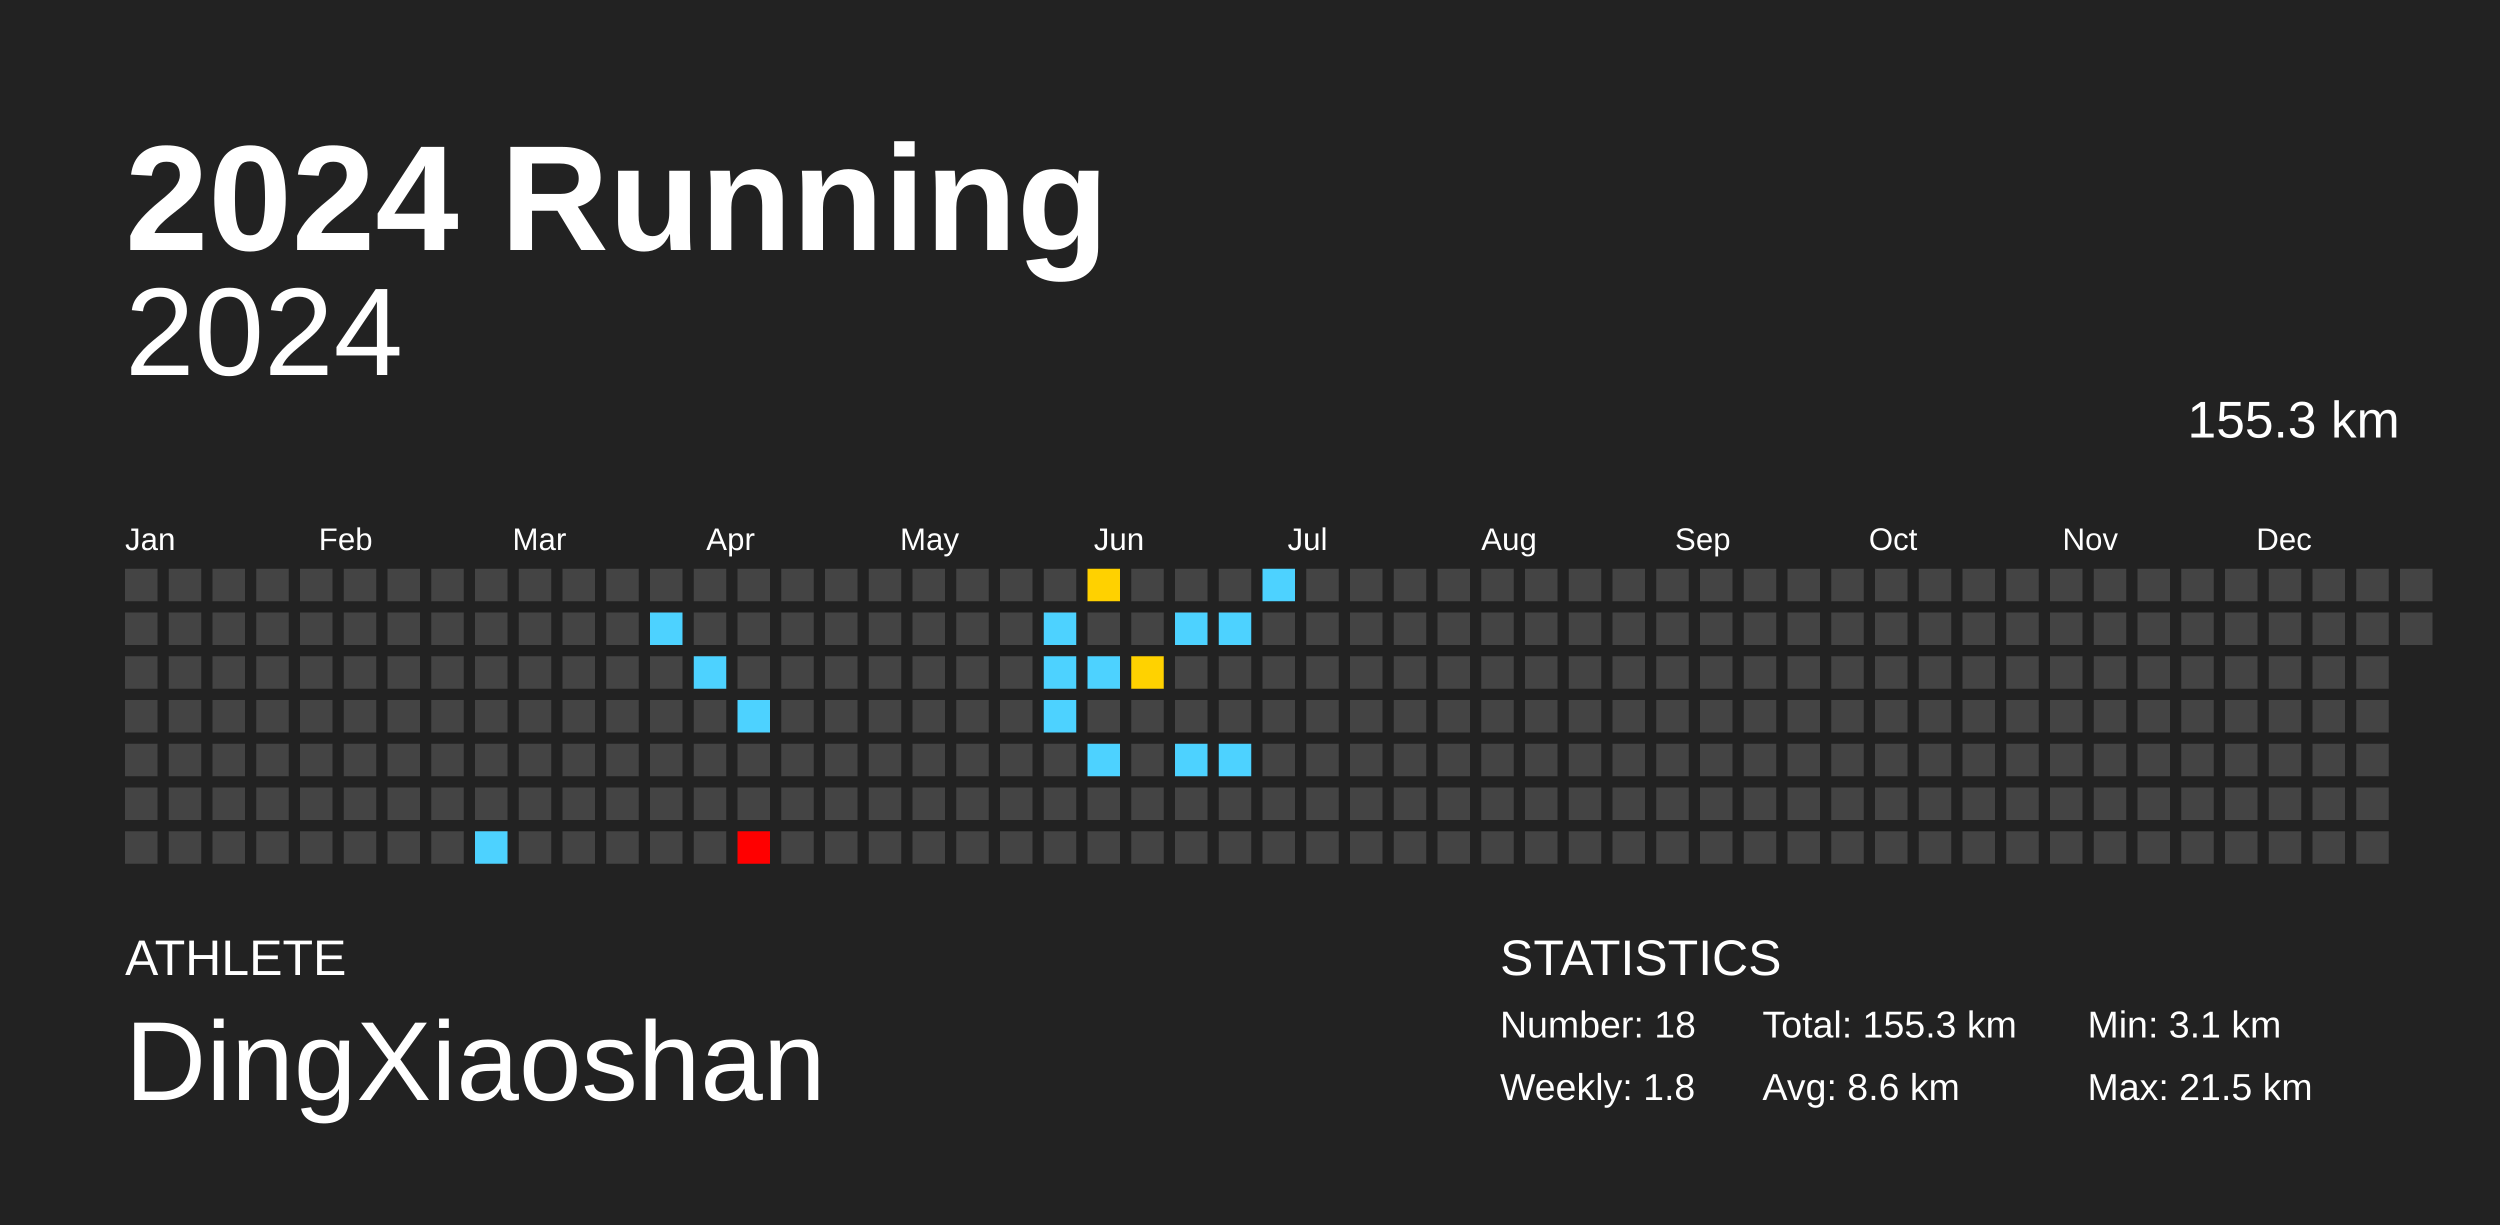
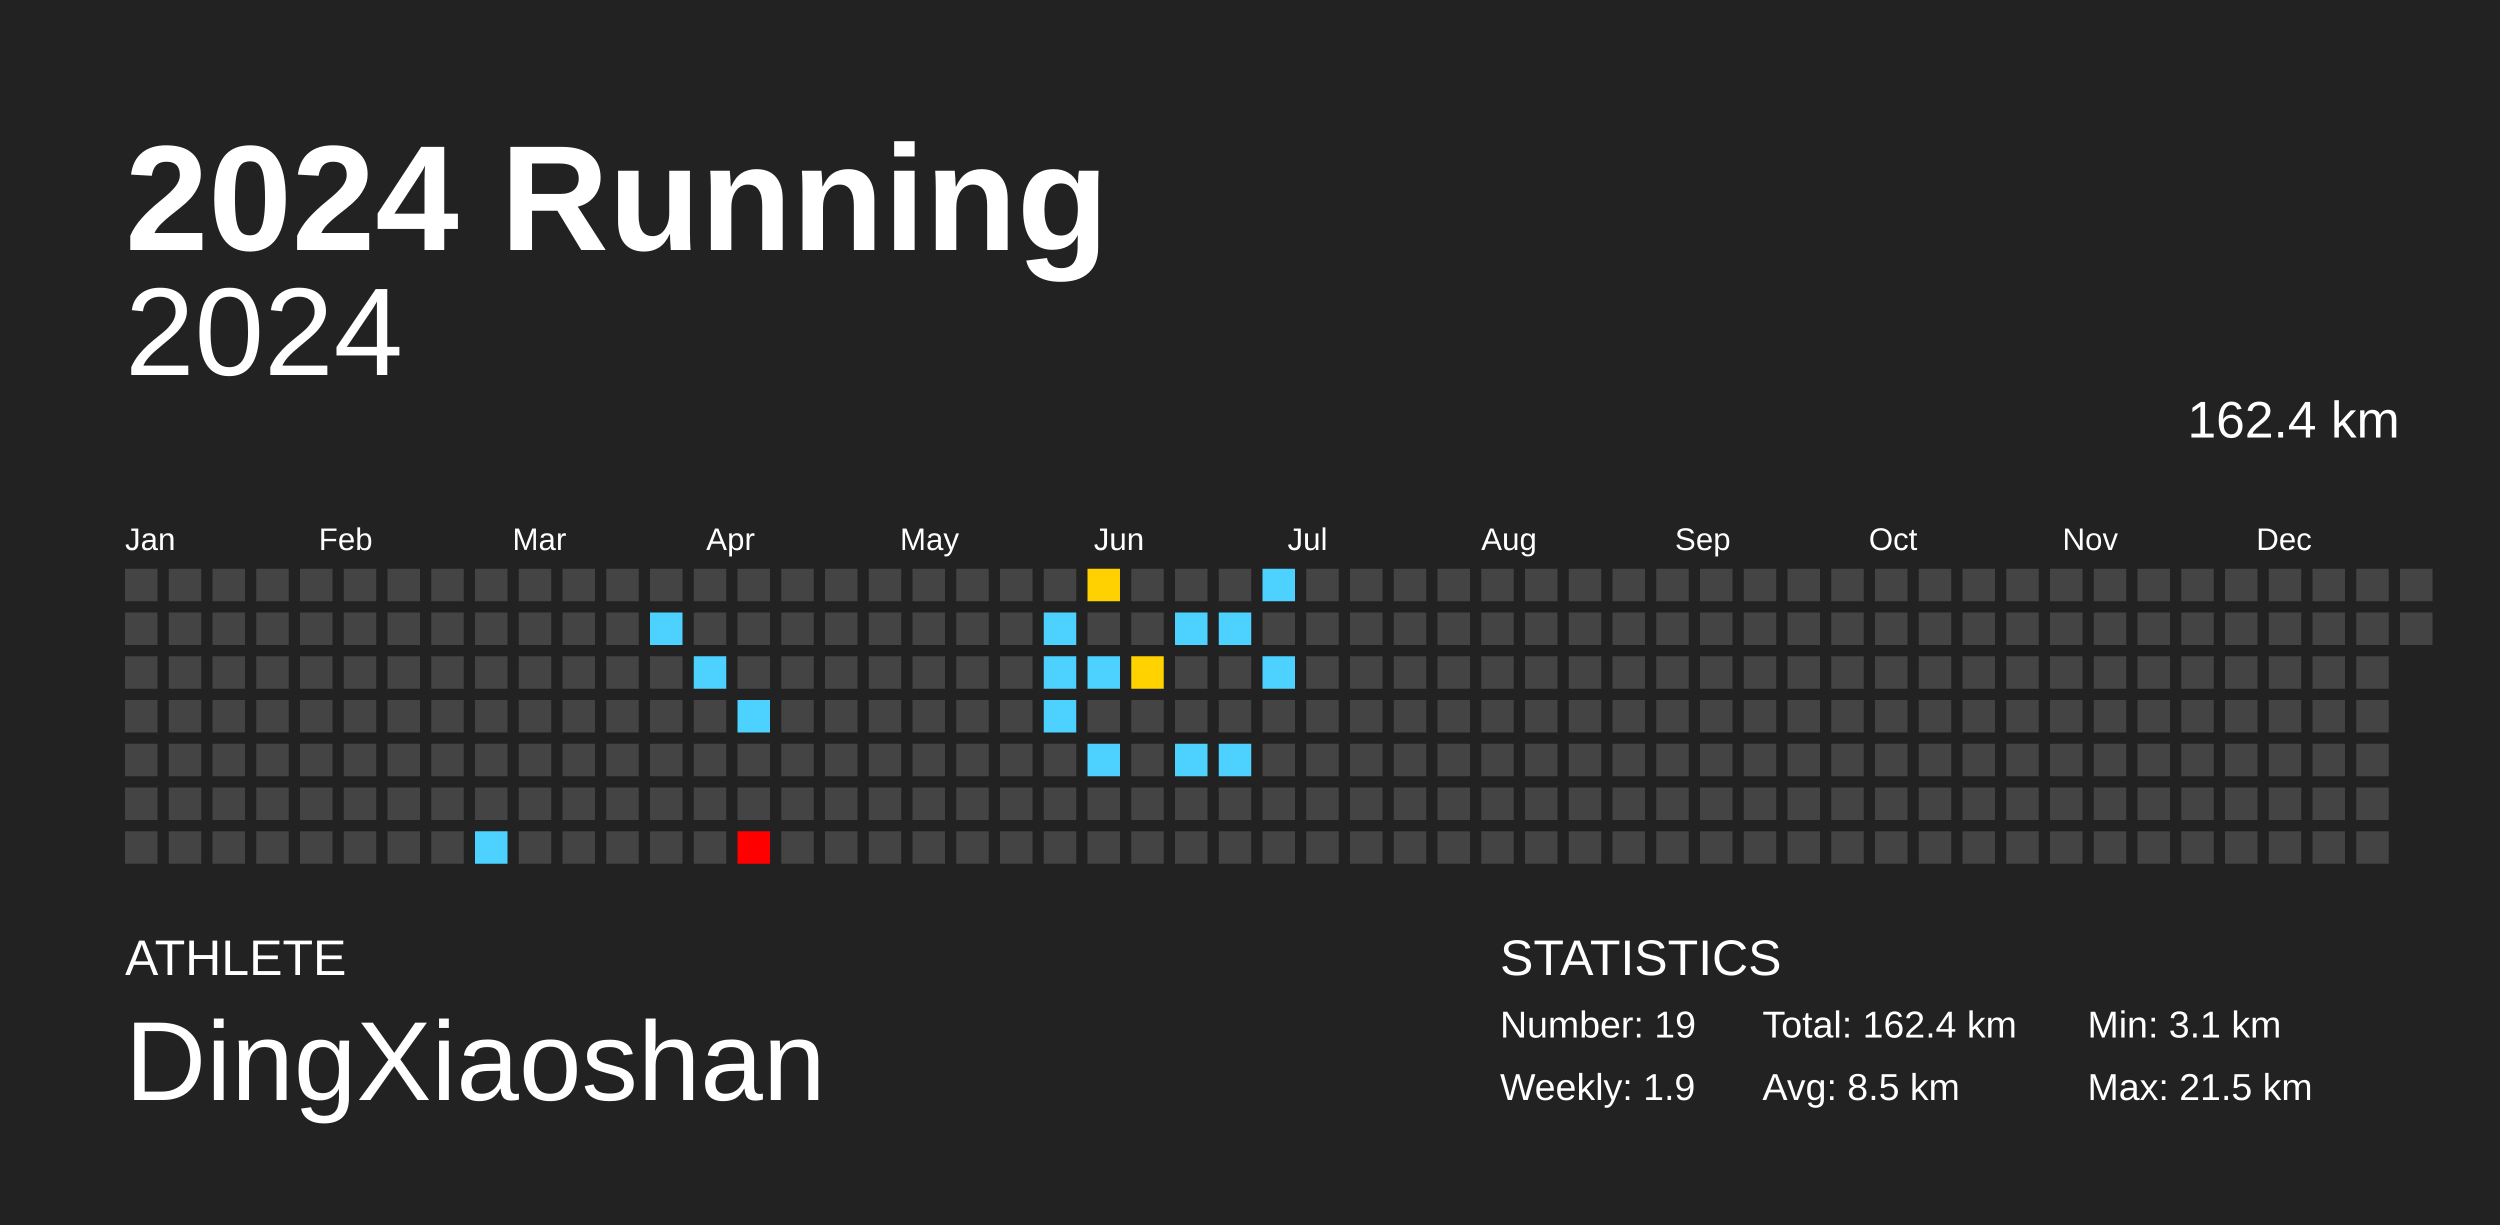
<svg xmlns="http://www.w3.org/2000/svg" baseProfile="full" height="98mm" version="1.1" viewBox="0,0,200,98" width="200mm">
  <defs />
  <rect fill="#222222" height="98" width="200" x="0" y="0" />
  <text fill="#FFFFFF" style="font-size:12px; font-family:Arial; font-weight:bold;" x="10" y="20">2024 Running</text>
  <text fill="#FFFFFF" style="font-size:4px; font-family:Arial" x="10" y="78">ATHLETE</text>
  <text fill="#FFFFFF" style="font-size:9px; font-family:Arial" x="10" y="88">DingXiaoshan</text>
  <text fill="#FFFFFF" style="font-size:4px; font-family:Arial" x="120" y="78">STATISTICS</text>
-   <text fill="#FFFFFF" style="font-size:3px; font-family:Arial" x="120" y="83">Number: 18</text>
-   <text fill="#FFFFFF" style="font-size:3px; font-family:Arial" x="120" y="88">Weekly: 1.8</text>
-   <text fill="#FFFFFF" style="font-size:3px; font-family:Arial" x="141" y="83">Total: 155.3 km</text>
-   <text fill="#FFFFFF" style="font-size:3px; font-family:Arial" x="141" y="88">Avg: 8.6 km</text>
+   <text fill="#FFFFFF" style="font-size:3px; font-family:Arial" x="120" y="83">Number: 19</text>
+   <text fill="#FFFFFF" style="font-size:3px; font-family:Arial" x="120" y="88">Weekly: 1.9</text>
+   <text fill="#FFFFFF" style="font-size:3px; font-family:Arial" x="141" y="83">Total: 162.4 km</text>
+   <text fill="#FFFFFF" style="font-size:3px; font-family:Arial" x="141" y="88">Avg: 8.5 km</text>
  <text fill="#FFFFFF" style="font-size:3px; font-family:Arial" x="167" y="83">Min: 3.1 km</text>
  <text fill="#FFFFFF" style="font-size:3px; font-family:Arial" x="167" y="88">Max: 21.5 km</text>
  <text alignment-baseline="hanging" fill="#FFFFFF" style="font-size:10.0px; font-family:Arial;" x="10" y="30">2024</text>
-   <text alignment-baseline="hanging" fill="#FFFFFF" style="font-size:4.125px; font-family:Arial;" x="175" y="35">155.3 km</text>
+   <text alignment-baseline="hanging" fill="#FFFFFF" style="font-size:4.125px; font-family:Arial;" x="175" y="35">162.4 km</text>
  <text fill="#FFFFFF" style="font-size:2.5px; font-family:Arial" x="10.0" y="44">Jan</text>
  <text fill="#FFFFFF" style="font-size:2.5px; font-family:Arial" x="25.5" y="44">Feb</text>
  <text fill="#FFFFFF" style="font-size:2.5px; font-family:Arial" x="41.0" y="44">Mar</text>
  <text fill="#FFFFFF" style="font-size:2.5px; font-family:Arial" x="56.5" y="44">Apr</text>
  <text fill="#FFFFFF" style="font-size:2.5px; font-family:Arial" x="72.0" y="44">May</text>
  <text fill="#FFFFFF" style="font-size:2.5px; font-family:Arial" x="87.5" y="44">Jun</text>
  <text fill="#FFFFFF" style="font-size:2.5px; font-family:Arial" x="103.0" y="44">Jul</text>
  <text fill="#FFFFFF" style="font-size:2.5px; font-family:Arial" x="118.5" y="44">Aug</text>
  <text fill="#FFFFFF" style="font-size:2.5px; font-family:Arial" x="134.0" y="44">Sep</text>
  <text fill="#FFFFFF" style="font-size:2.5px; font-family:Arial" x="149.5" y="44">Oct</text>
  <text fill="#FFFFFF" style="font-size:2.5px; font-family:Arial" x="165.0" y="44">Nov</text>
  <text fill="#FFFFFF" style="font-size:2.5px; font-family:Arial" x="180.5" y="44">Dec</text>
  <rect fill="#444444" height="2.6" width="2.6" x="10.0" y="45.5" />
  <rect fill="#444444" height="2.6" width="2.6" x="10.0" y="49.0" />
  <rect fill="#444444" height="2.6" width="2.6" x="10.0" y="52.5" />
  <rect fill="#444444" height="2.6" width="2.6" x="10.0" y="56.0" />
  <rect fill="#444444" height="2.6" width="2.6" x="10.0" y="59.5" />
  <rect fill="#444444" height="2.6" width="2.6" x="10.0" y="63.0" />
  <rect fill="#444444" height="2.6" width="2.6" x="10.0" y="66.5" />
  <rect fill="#444444" height="2.6" width="2.6" x="13.5" y="45.5" />
  <rect fill="#444444" height="2.6" width="2.6" x="13.5" y="49.0" />
  <rect fill="#444444" height="2.6" width="2.6" x="13.5" y="52.5" />
  <rect fill="#444444" height="2.6" width="2.6" x="13.5" y="56.0" />
  <rect fill="#444444" height="2.6" width="2.6" x="13.5" y="59.5" />
  <rect fill="#444444" height="2.6" width="2.6" x="13.5" y="63.0" />
  <rect fill="#444444" height="2.6" width="2.6" x="13.5" y="66.5" />
  <rect fill="#444444" height="2.6" width="2.6" x="17.0" y="45.5" />
  <rect fill="#444444" height="2.6" width="2.6" x="17.0" y="49.0" />
  <rect fill="#444444" height="2.6" width="2.6" x="17.0" y="52.5" />
  <rect fill="#444444" height="2.6" width="2.6" x="17.0" y="56.0" />
  <rect fill="#444444" height="2.6" width="2.6" x="17.0" y="59.5" />
  <rect fill="#444444" height="2.6" width="2.6" x="17.0" y="63.0" />
  <rect fill="#444444" height="2.6" width="2.6" x="17.0" y="66.5" />
  <rect fill="#444444" height="2.6" width="2.6" x="20.5" y="45.5" />
  <rect fill="#444444" height="2.6" width="2.6" x="20.5" y="49.0" />
  <rect fill="#444444" height="2.6" width="2.6" x="20.5" y="52.5" />
  <rect fill="#444444" height="2.6" width="2.6" x="20.5" y="56.0" />
  <rect fill="#444444" height="2.6" width="2.6" x="20.5" y="59.5" />
  <rect fill="#444444" height="2.6" width="2.6" x="20.5" y="63.0" />
  <rect fill="#444444" height="2.6" width="2.6" x="20.5" y="66.5" />
  <rect fill="#444444" height="2.6" width="2.6" x="24.0" y="45.5" />
  <rect fill="#444444" height="2.6" width="2.6" x="24.0" y="49.0" />
  <rect fill="#444444" height="2.6" width="2.6" x="24.0" y="52.5" />
  <rect fill="#444444" height="2.6" width="2.6" x="24.0" y="56.0" />
  <rect fill="#444444" height="2.6" width="2.6" x="24.0" y="59.5" />
  <rect fill="#444444" height="2.6" width="2.6" x="24.0" y="63.0" />
  <rect fill="#444444" height="2.6" width="2.6" x="24.0" y="66.5" />
  <rect fill="#444444" height="2.6" width="2.6" x="27.5" y="45.5" />
  <rect fill="#444444" height="2.6" width="2.6" x="27.5" y="49.0" />
  <rect fill="#444444" height="2.6" width="2.6" x="27.5" y="52.5" />
  <rect fill="#444444" height="2.6" width="2.6" x="27.5" y="56.0" />
  <rect fill="#444444" height="2.6" width="2.6" x="27.5" y="59.5" />
  <rect fill="#444444" height="2.6" width="2.6" x="27.5" y="63.0" />
  <rect fill="#444444" height="2.6" width="2.6" x="27.5" y="66.5" />
  <rect fill="#444444" height="2.6" width="2.6" x="31.0" y="45.5" />
  <rect fill="#444444" height="2.6" width="2.6" x="31.0" y="49.0" />
  <rect fill="#444444" height="2.6" width="2.6" x="31.0" y="52.5" />
  <rect fill="#444444" height="2.6" width="2.6" x="31.0" y="56.0" />
  <rect fill="#444444" height="2.6" width="2.6" x="31.0" y="59.5" />
  <rect fill="#444444" height="2.6" width="2.6" x="31.0" y="63.0" />
  <rect fill="#444444" height="2.6" width="2.6" x="31.0" y="66.5" />
  <rect fill="#444444" height="2.6" width="2.6" x="34.5" y="45.5" />
  <rect fill="#444444" height="2.6" width="2.6" x="34.5" y="49.0" />
  <rect fill="#444444" height="2.6" width="2.6" x="34.5" y="52.5" />
  <rect fill="#444444" height="2.6" width="2.6" x="34.5" y="56.0" />
  <rect fill="#444444" height="2.6" width="2.6" x="34.5" y="59.5" />
  <rect fill="#444444" height="2.6" width="2.6" x="34.5" y="63.0" />
  <rect fill="#444444" height="2.6" width="2.6" x="34.5" y="66.5" />
  <rect fill="#444444" height="2.6" width="2.6" x="38.0" y="45.5" />
  <rect fill="#444444" height="2.6" width="2.6" x="38.0" y="49.0" />
  <rect fill="#444444" height="2.6" width="2.6" x="38.0" y="52.5" />
  <rect fill="#444444" height="2.6" width="2.6" x="38.0" y="56.0" />
  <rect fill="#444444" height="2.6" width="2.6" x="38.0" y="59.5" />
  <rect fill="#444444" height="2.6" width="2.6" x="38.0" y="63.0" />
  <rect fill="#4dd2ff" height="2.6" width="2.6" x="38.0" y="66.5" />
  <rect fill="#444444" height="2.6" width="2.6" x="41.5" y="45.5" />
  <rect fill="#444444" height="2.6" width="2.6" x="41.5" y="49.0" />
  <rect fill="#444444" height="2.6" width="2.6" x="41.5" y="52.5" />
  <rect fill="#444444" height="2.6" width="2.6" x="41.5" y="56.0" />
  <rect fill="#444444" height="2.6" width="2.6" x="41.5" y="59.5" />
  <rect fill="#444444" height="2.6" width="2.6" x="41.5" y="63.0" />
  <rect fill="#444444" height="2.6" width="2.6" x="41.5" y="66.5" />
  <rect fill="#444444" height="2.6" width="2.6" x="45.0" y="45.5" />
  <rect fill="#444444" height="2.6" width="2.6" x="45.0" y="49.0" />
  <rect fill="#444444" height="2.6" width="2.6" x="45.0" y="52.5" />
  <rect fill="#444444" height="2.6" width="2.6" x="45.0" y="56.0" />
  <rect fill="#444444" height="2.6" width="2.6" x="45.0" y="59.5" />
  <rect fill="#444444" height="2.6" width="2.6" x="45.0" y="63.0" />
  <rect fill="#444444" height="2.6" width="2.6" x="45.0" y="66.5" />
  <rect fill="#444444" height="2.6" width="2.6" x="48.5" y="45.5" />
  <rect fill="#444444" height="2.6" width="2.6" x="48.5" y="49.0" />
  <rect fill="#444444" height="2.6" width="2.6" x="48.5" y="52.5" />
  <rect fill="#444444" height="2.6" width="2.6" x="48.5" y="56.0" />
  <rect fill="#444444" height="2.6" width="2.6" x="48.5" y="59.5" />
  <rect fill="#444444" height="2.6" width="2.6" x="48.5" y="63.0" />
  <rect fill="#444444" height="2.6" width="2.6" x="48.5" y="66.5" />
  <rect fill="#444444" height="2.6" width="2.6" x="52.0" y="45.5" />
  <rect fill="#4dd2ff" height="2.6" width="2.6" x="52.0" y="49.0" />
  <rect fill="#444444" height="2.6" width="2.6" x="52.0" y="52.5" />
  <rect fill="#444444" height="2.6" width="2.6" x="52.0" y="56.0" />
  <rect fill="#444444" height="2.6" width="2.6" x="52.0" y="59.5" />
  <rect fill="#444444" height="2.6" width="2.6" x="52.0" y="63.0" />
  <rect fill="#444444" height="2.6" width="2.6" x="52.0" y="66.5" />
  <rect fill="#444444" height="2.6" width="2.6" x="55.5" y="45.5" />
  <rect fill="#444444" height="2.6" width="2.6" x="55.5" y="49.0" />
  <rect fill="#4dd2ff" height="2.6" width="2.6" x="55.5" y="52.5" />
  <rect fill="#444444" height="2.6" width="2.6" x="55.5" y="56.0" />
  <rect fill="#444444" height="2.6" width="2.6" x="55.5" y="59.5" />
  <rect fill="#444444" height="2.6" width="2.6" x="55.5" y="63.0" />
  <rect fill="#444444" height="2.6" width="2.6" x="55.5" y="66.5" />
  <rect fill="#444444" height="2.6" width="2.6" x="59.0" y="45.5" />
  <rect fill="#444444" height="2.6" width="2.6" x="59.0" y="49.0" />
  <rect fill="#444444" height="2.6" width="2.6" x="59.0" y="52.5" />
  <rect fill="#4dd2ff" height="2.6" width="2.6" x="59.0" y="56.0" />
  <rect fill="#444444" height="2.6" width="2.6" x="59.0" y="59.5" />
  <rect fill="#444444" height="2.6" width="2.6" x="59.0" y="63.0" />
  <rect fill="red" height="2.6" width="2.6" x="59.0" y="66.5" />
  <rect fill="#444444" height="2.6" width="2.6" x="62.5" y="45.5" />
  <rect fill="#444444" height="2.6" width="2.6" x="62.5" y="49.0" />
  <rect fill="#444444" height="2.6" width="2.6" x="62.5" y="52.5" />
  <rect fill="#444444" height="2.6" width="2.6" x="62.5" y="56.0" />
  <rect fill="#444444" height="2.6" width="2.6" x="62.5" y="59.5" />
  <rect fill="#444444" height="2.6" width="2.6" x="62.5" y="63.0" />
  <rect fill="#444444" height="2.6" width="2.6" x="62.5" y="66.5" />
  <rect fill="#444444" height="2.6" width="2.6" x="66.0" y="45.5" />
  <rect fill="#444444" height="2.6" width="2.6" x="66.0" y="49.0" />
  <rect fill="#444444" height="2.6" width="2.6" x="66.0" y="52.5" />
  <rect fill="#444444" height="2.6" width="2.6" x="66.0" y="56.0" />
  <rect fill="#444444" height="2.6" width="2.6" x="66.0" y="59.5" />
  <rect fill="#444444" height="2.6" width="2.6" x="66.0" y="63.0" />
  <rect fill="#444444" height="2.6" width="2.6" x="66.0" y="66.5" />
  <rect fill="#444444" height="2.6" width="2.6" x="69.5" y="45.5" />
  <rect fill="#444444" height="2.6" width="2.6" x="69.5" y="49.0" />
  <rect fill="#444444" height="2.6" width="2.6" x="69.5" y="52.5" />
  <rect fill="#444444" height="2.6" width="2.6" x="69.5" y="56.0" />
  <rect fill="#444444" height="2.6" width="2.6" x="69.5" y="59.5" />
  <rect fill="#444444" height="2.6" width="2.6" x="69.5" y="63.0" />
  <rect fill="#444444" height="2.6" width="2.6" x="69.5" y="66.5" />
  <rect fill="#444444" height="2.6" width="2.6" x="73.0" y="45.5" />
  <rect fill="#444444" height="2.6" width="2.6" x="73.0" y="49.0" />
  <rect fill="#444444" height="2.6" width="2.6" x="73.0" y="52.5" />
  <rect fill="#444444" height="2.6" width="2.6" x="73.0" y="56.0" />
  <rect fill="#444444" height="2.6" width="2.6" x="73.0" y="59.5" />
  <rect fill="#444444" height="2.6" width="2.6" x="73.0" y="63.0" />
  <rect fill="#444444" height="2.6" width="2.6" x="73.0" y="66.5" />
  <rect fill="#444444" height="2.6" width="2.6" x="76.5" y="45.5" />
  <rect fill="#444444" height="2.6" width="2.6" x="76.5" y="49.0" />
  <rect fill="#444444" height="2.6" width="2.6" x="76.5" y="52.5" />
  <rect fill="#444444" height="2.6" width="2.6" x="76.5" y="56.0" />
  <rect fill="#444444" height="2.6" width="2.6" x="76.5" y="59.5" />
  <rect fill="#444444" height="2.6" width="2.6" x="76.5" y="63.0" />
  <rect fill="#444444" height="2.6" width="2.6" x="76.5" y="66.5" />
  <rect fill="#444444" height="2.6" width="2.6" x="80.0" y="45.5" />
  <rect fill="#444444" height="2.6" width="2.6" x="80.0" y="49.0" />
  <rect fill="#444444" height="2.6" width="2.6" x="80.0" y="52.5" />
  <rect fill="#444444" height="2.6" width="2.6" x="80.0" y="56.0" />
  <rect fill="#444444" height="2.6" width="2.6" x="80.0" y="59.5" />
  <rect fill="#444444" height="2.6" width="2.6" x="80.0" y="63.0" />
  <rect fill="#444444" height="2.6" width="2.6" x="80.0" y="66.5" />
  <rect fill="#444444" height="2.6" width="2.6" x="83.5" y="45.5" />
  <rect fill="#4dd2ff" height="2.6" width="2.6" x="83.5" y="49.0" />
  <rect fill="#4dd2ff" height="2.6" width="2.6" x="83.5" y="52.5" />
  <rect fill="#4dd2ff" height="2.6" width="2.6" x="83.5" y="56.0" />
  <rect fill="#444444" height="2.6" width="2.6" x="83.5" y="59.5" />
  <rect fill="#444444" height="2.6" width="2.6" x="83.5" y="63.0" />
  <rect fill="#444444" height="2.6" width="2.6" x="83.5" y="66.5" />
  <rect fill="#ffd100" height="2.6" width="2.6" x="87.0" y="45.5" />
  <rect fill="#444444" height="2.6" width="2.6" x="87.0" y="49.0" />
  <rect fill="#4dd2ff" height="2.6" width="2.6" x="87.0" y="52.5" />
  <rect fill="#444444" height="2.6" width="2.6" x="87.0" y="56.0" />
  <rect fill="#4dd2ff" height="2.6" width="2.6" x="87.0" y="59.5" />
  <rect fill="#444444" height="2.6" width="2.6" x="87.0" y="63.0" />
  <rect fill="#444444" height="2.6" width="2.6" x="87.0" y="66.5" />
  <rect fill="#444444" height="2.6" width="2.6" x="90.5" y="45.5" />
  <rect fill="#444444" height="2.6" width="2.6" x="90.5" y="49.0" />
  <rect fill="#ffd200" height="2.6" width="2.6" x="90.5" y="52.5" />
  <rect fill="#444444" height="2.6" width="2.6" x="90.5" y="56.0" />
  <rect fill="#444444" height="2.6" width="2.6" x="90.5" y="59.5" />
  <rect fill="#444444" height="2.6" width="2.6" x="90.5" y="63.0" />
  <rect fill="#444444" height="2.6" width="2.6" x="90.5" y="66.5" />
  <rect fill="#444444" height="2.6" width="2.6" x="94.0" y="45.5" />
  <rect fill="#4dd2ff" height="2.6" width="2.6" x="94.0" y="49.0" />
  <rect fill="#444444" height="2.6" width="2.6" x="94.0" y="52.5" />
  <rect fill="#444444" height="2.6" width="2.6" x="94.0" y="56.0" />
  <rect fill="#4dd2ff" height="2.6" width="2.6" x="94.0" y="59.5" />
  <rect fill="#444444" height="2.6" width="2.6" x="94.0" y="63.0" />
  <rect fill="#444444" height="2.6" width="2.6" x="94.0" y="66.5" />
  <rect fill="#444444" height="2.6" width="2.6" x="97.5" y="45.5" />
  <rect fill="#4dd2ff" height="2.6" width="2.6" x="97.5" y="49.0" />
  <rect fill="#444444" height="2.6" width="2.6" x="97.5" y="52.5" />
  <rect fill="#444444" height="2.6" width="2.6" x="97.5" y="56.0" />
  <rect fill="#4dd2ff" height="2.6" width="2.6" x="97.5" y="59.5" />
  <rect fill="#444444" height="2.6" width="2.6" x="97.5" y="63.0" />
  <rect fill="#444444" height="2.6" width="2.6" x="97.5" y="66.5" />
  <rect fill="#4dd2ff" height="2.6" width="2.6" x="101.0" y="45.5" />
  <rect fill="#444444" height="2.6" width="2.6" x="101.0" y="49.0" />
-   <rect fill="#444444" height="2.6" width="2.6" x="101.0" y="52.5" />
+   <rect fill="#4dd2ff" height="2.6" width="2.6" x="101.0" y="52.5" />
  <rect fill="#444444" height="2.6" width="2.6" x="101.0" y="56.0" />
  <rect fill="#444444" height="2.6" width="2.6" x="101.0" y="59.5" />
  <rect fill="#444444" height="2.6" width="2.6" x="101.0" y="63.0" />
  <rect fill="#444444" height="2.6" width="2.6" x="101.0" y="66.5" />
  <rect fill="#444444" height="2.6" width="2.6" x="104.5" y="45.5" />
  <rect fill="#444444" height="2.6" width="2.6" x="104.5" y="49.0" />
  <rect fill="#444444" height="2.6" width="2.6" x="104.5" y="52.5" />
  <rect fill="#444444" height="2.6" width="2.6" x="104.5" y="56.0" />
  <rect fill="#444444" height="2.6" width="2.6" x="104.5" y="59.5" />
  <rect fill="#444444" height="2.6" width="2.6" x="104.5" y="63.0" />
  <rect fill="#444444" height="2.6" width="2.6" x="104.5" y="66.5" />
  <rect fill="#444444" height="2.6" width="2.6" x="108.0" y="45.5" />
  <rect fill="#444444" height="2.6" width="2.6" x="108.0" y="49.0" />
  <rect fill="#444444" height="2.6" width="2.6" x="108.0" y="52.5" />
  <rect fill="#444444" height="2.6" width="2.6" x="108.0" y="56.0" />
  <rect fill="#444444" height="2.6" width="2.6" x="108.0" y="59.5" />
  <rect fill="#444444" height="2.6" width="2.6" x="108.0" y="63.0" />
  <rect fill="#444444" height="2.6" width="2.6" x="108.0" y="66.5" />
  <rect fill="#444444" height="2.6" width="2.6" x="111.5" y="45.5" />
  <rect fill="#444444" height="2.6" width="2.6" x="111.5" y="49.0" />
  <rect fill="#444444" height="2.6" width="2.6" x="111.5" y="52.5" />
  <rect fill="#444444" height="2.6" width="2.6" x="111.5" y="56.0" />
  <rect fill="#444444" height="2.6" width="2.6" x="111.5" y="59.5" />
  <rect fill="#444444" height="2.6" width="2.6" x="111.5" y="63.0" />
  <rect fill="#444444" height="2.6" width="2.6" x="111.5" y="66.5" />
  <rect fill="#444444" height="2.6" width="2.6" x="115.0" y="45.5" />
  <rect fill="#444444" height="2.6" width="2.6" x="115.0" y="49.0" />
  <rect fill="#444444" height="2.6" width="2.6" x="115.0" y="52.5" />
  <rect fill="#444444" height="2.6" width="2.6" x="115.0" y="56.0" />
  <rect fill="#444444" height="2.6" width="2.6" x="115.0" y="59.5" />
  <rect fill="#444444" height="2.6" width="2.6" x="115.0" y="63.0" />
  <rect fill="#444444" height="2.6" width="2.6" x="115.0" y="66.5" />
  <rect fill="#444444" height="2.6" width="2.6" x="118.5" y="45.5" />
  <rect fill="#444444" height="2.6" width="2.6" x="118.5" y="49.0" />
  <rect fill="#444444" height="2.6" width="2.6" x="118.5" y="52.5" />
  <rect fill="#444444" height="2.6" width="2.6" x="118.5" y="56.0" />
  <rect fill="#444444" height="2.6" width="2.6" x="118.5" y="59.5" />
  <rect fill="#444444" height="2.6" width="2.6" x="118.5" y="63.0" />
  <rect fill="#444444" height="2.6" width="2.6" x="118.5" y="66.5" />
  <rect fill="#444444" height="2.6" width="2.6" x="122.0" y="45.5" />
  <rect fill="#444444" height="2.6" width="2.6" x="122.0" y="49.0" />
  <rect fill="#444444" height="2.6" width="2.6" x="122.0" y="52.5" />
  <rect fill="#444444" height="2.6" width="2.6" x="122.0" y="56.0" />
  <rect fill="#444444" height="2.6" width="2.6" x="122.0" y="59.5" />
  <rect fill="#444444" height="2.6" width="2.6" x="122.0" y="63.0" />
  <rect fill="#444444" height="2.6" width="2.6" x="122.0" y="66.5" />
  <rect fill="#444444" height="2.6" width="2.6" x="125.5" y="45.5" />
  <rect fill="#444444" height="2.6" width="2.6" x="125.5" y="49.0" />
  <rect fill="#444444" height="2.6" width="2.6" x="125.5" y="52.5" />
  <rect fill="#444444" height="2.6" width="2.6" x="125.5" y="56.0" />
  <rect fill="#444444" height="2.6" width="2.6" x="125.5" y="59.5" />
  <rect fill="#444444" height="2.6" width="2.6" x="125.5" y="63.0" />
  <rect fill="#444444" height="2.6" width="2.6" x="125.5" y="66.5" />
  <rect fill="#444444" height="2.6" width="2.6" x="129.0" y="45.5" />
  <rect fill="#444444" height="2.6" width="2.6" x="129.0" y="49.0" />
  <rect fill="#444444" height="2.6" width="2.6" x="129.0" y="52.5" />
  <rect fill="#444444" height="2.6" width="2.6" x="129.0" y="56.0" />
  <rect fill="#444444" height="2.6" width="2.6" x="129.0" y="59.5" />
  <rect fill="#444444" height="2.6" width="2.6" x="129.0" y="63.0" />
  <rect fill="#444444" height="2.6" width="2.6" x="129.0" y="66.5" />
  <rect fill="#444444" height="2.6" width="2.6" x="132.5" y="45.5" />
  <rect fill="#444444" height="2.6" width="2.6" x="132.5" y="49.0" />
  <rect fill="#444444" height="2.6" width="2.6" x="132.5" y="52.5" />
  <rect fill="#444444" height="2.6" width="2.6" x="132.5" y="56.0" />
  <rect fill="#444444" height="2.6" width="2.6" x="132.5" y="59.5" />
  <rect fill="#444444" height="2.6" width="2.6" x="132.5" y="63.0" />
  <rect fill="#444444" height="2.6" width="2.6" x="132.5" y="66.5" />
  <rect fill="#444444" height="2.6" width="2.6" x="136.0" y="45.5" />
  <rect fill="#444444" height="2.6" width="2.6" x="136.0" y="49.0" />
  <rect fill="#444444" height="2.6" width="2.6" x="136.0" y="52.5" />
  <rect fill="#444444" height="2.6" width="2.6" x="136.0" y="56.0" />
  <rect fill="#444444" height="2.6" width="2.6" x="136.0" y="59.5" />
  <rect fill="#444444" height="2.6" width="2.6" x="136.0" y="63.0" />
  <rect fill="#444444" height="2.6" width="2.6" x="136.0" y="66.5" />
  <rect fill="#444444" height="2.6" width="2.6" x="139.5" y="45.5" />
  <rect fill="#444444" height="2.6" width="2.6" x="139.5" y="49.0" />
  <rect fill="#444444" height="2.6" width="2.6" x="139.5" y="52.5" />
  <rect fill="#444444" height="2.6" width="2.6" x="139.5" y="56.0" />
  <rect fill="#444444" height="2.6" width="2.6" x="139.5" y="59.5" />
  <rect fill="#444444" height="2.6" width="2.6" x="139.5" y="63.0" />
  <rect fill="#444444" height="2.6" width="2.6" x="139.5" y="66.5" />
  <rect fill="#444444" height="2.6" width="2.6" x="143.0" y="45.5" />
  <rect fill="#444444" height="2.6" width="2.6" x="143.0" y="49.0" />
  <rect fill="#444444" height="2.6" width="2.6" x="143.0" y="52.5" />
  <rect fill="#444444" height="2.6" width="2.6" x="143.0" y="56.0" />
  <rect fill="#444444" height="2.6" width="2.6" x="143.0" y="59.5" />
  <rect fill="#444444" height="2.6" width="2.6" x="143.0" y="63.0" />
  <rect fill="#444444" height="2.6" width="2.6" x="143.0" y="66.5" />
  <rect fill="#444444" height="2.6" width="2.6" x="146.5" y="45.5" />
  <rect fill="#444444" height="2.6" width="2.6" x="146.5" y="49.0" />
  <rect fill="#444444" height="2.6" width="2.6" x="146.5" y="52.5" />
  <rect fill="#444444" height="2.6" width="2.6" x="146.5" y="56.0" />
  <rect fill="#444444" height="2.6" width="2.6" x="146.5" y="59.5" />
  <rect fill="#444444" height="2.6" width="2.6" x="146.5" y="63.0" />
  <rect fill="#444444" height="2.6" width="2.6" x="146.5" y="66.5" />
  <rect fill="#444444" height="2.6" width="2.6" x="150.0" y="45.5" />
  <rect fill="#444444" height="2.6" width="2.6" x="150.0" y="49.0" />
  <rect fill="#444444" height="2.6" width="2.6" x="150.0" y="52.5" />
  <rect fill="#444444" height="2.6" width="2.6" x="150.0" y="56.0" />
  <rect fill="#444444" height="2.6" width="2.6" x="150.0" y="59.5" />
  <rect fill="#444444" height="2.6" width="2.6" x="150.0" y="63.0" />
  <rect fill="#444444" height="2.6" width="2.6" x="150.0" y="66.5" />
  <rect fill="#444444" height="2.6" width="2.6" x="153.5" y="45.5" />
  <rect fill="#444444" height="2.6" width="2.6" x="153.5" y="49.0" />
  <rect fill="#444444" height="2.6" width="2.6" x="153.5" y="52.5" />
  <rect fill="#444444" height="2.6" width="2.6" x="153.5" y="56.0" />
  <rect fill="#444444" height="2.6" width="2.6" x="153.5" y="59.5" />
  <rect fill="#444444" height="2.6" width="2.6" x="153.5" y="63.0" />
  <rect fill="#444444" height="2.6" width="2.6" x="153.5" y="66.5" />
  <rect fill="#444444" height="2.6" width="2.6" x="157.0" y="45.5" />
  <rect fill="#444444" height="2.6" width="2.6" x="157.0" y="49.0" />
  <rect fill="#444444" height="2.6" width="2.6" x="157.0" y="52.5" />
  <rect fill="#444444" height="2.6" width="2.6" x="157.0" y="56.0" />
  <rect fill="#444444" height="2.6" width="2.6" x="157.0" y="59.5" />
  <rect fill="#444444" height="2.6" width="2.6" x="157.0" y="63.0" />
  <rect fill="#444444" height="2.6" width="2.6" x="157.0" y="66.5" />
  <rect fill="#444444" height="2.6" width="2.6" x="160.5" y="45.5" />
  <rect fill="#444444" height="2.6" width="2.6" x="160.5" y="49.0" />
  <rect fill="#444444" height="2.6" width="2.6" x="160.5" y="52.5" />
  <rect fill="#444444" height="2.6" width="2.6" x="160.5" y="56.0" />
  <rect fill="#444444" height="2.6" width="2.6" x="160.5" y="59.5" />
  <rect fill="#444444" height="2.6" width="2.6" x="160.5" y="63.0" />
  <rect fill="#444444" height="2.6" width="2.6" x="160.5" y="66.5" />
  <rect fill="#444444" height="2.6" width="2.6" x="164.0" y="45.5" />
  <rect fill="#444444" height="2.6" width="2.6" x="164.0" y="49.0" />
  <rect fill="#444444" height="2.6" width="2.6" x="164.0" y="52.5" />
  <rect fill="#444444" height="2.6" width="2.6" x="164.0" y="56.0" />
  <rect fill="#444444" height="2.6" width="2.6" x="164.0" y="59.5" />
  <rect fill="#444444" height="2.6" width="2.6" x="164.0" y="63.0" />
  <rect fill="#444444" height="2.6" width="2.6" x="164.0" y="66.5" />
  <rect fill="#444444" height="2.6" width="2.6" x="167.5" y="45.5" />
  <rect fill="#444444" height="2.6" width="2.6" x="167.5" y="49.0" />
  <rect fill="#444444" height="2.6" width="2.6" x="167.5" y="52.5" />
  <rect fill="#444444" height="2.6" width="2.6" x="167.5" y="56.0" />
  <rect fill="#444444" height="2.6" width="2.6" x="167.5" y="59.5" />
  <rect fill="#444444" height="2.6" width="2.6" x="167.5" y="63.0" />
  <rect fill="#444444" height="2.6" width="2.6" x="167.5" y="66.5" />
  <rect fill="#444444" height="2.6" width="2.6" x="171.0" y="45.5" />
  <rect fill="#444444" height="2.6" width="2.6" x="171.0" y="49.0" />
  <rect fill="#444444" height="2.6" width="2.6" x="171.0" y="52.5" />
  <rect fill="#444444" height="2.6" width="2.6" x="171.0" y="56.0" />
  <rect fill="#444444" height="2.6" width="2.6" x="171.0" y="59.5" />
  <rect fill="#444444" height="2.6" width="2.6" x="171.0" y="63.0" />
  <rect fill="#444444" height="2.6" width="2.6" x="171.0" y="66.5" />
  <rect fill="#444444" height="2.6" width="2.6" x="174.5" y="45.5" />
  <rect fill="#444444" height="2.6" width="2.6" x="174.5" y="49.0" />
  <rect fill="#444444" height="2.6" width="2.6" x="174.5" y="52.5" />
  <rect fill="#444444" height="2.6" width="2.6" x="174.5" y="56.0" />
  <rect fill="#444444" height="2.6" width="2.6" x="174.5" y="59.5" />
  <rect fill="#444444" height="2.6" width="2.6" x="174.5" y="63.0" />
  <rect fill="#444444" height="2.6" width="2.6" x="174.5" y="66.5" />
  <rect fill="#444444" height="2.6" width="2.6" x="178.0" y="45.5" />
  <rect fill="#444444" height="2.6" width="2.6" x="178.0" y="49.0" />
  <rect fill="#444444" height="2.6" width="2.6" x="178.0" y="52.5" />
  <rect fill="#444444" height="2.6" width="2.6" x="178.0" y="56.0" />
  <rect fill="#444444" height="2.6" width="2.6" x="178.0" y="59.5" />
  <rect fill="#444444" height="2.6" width="2.6" x="178.0" y="63.0" />
  <rect fill="#444444" height="2.6" width="2.6" x="178.0" y="66.5" />
  <rect fill="#444444" height="2.6" width="2.6" x="181.5" y="45.5" />
  <rect fill="#444444" height="2.6" width="2.6" x="181.5" y="49.0" />
  <rect fill="#444444" height="2.6" width="2.6" x="181.5" y="52.5" />
  <rect fill="#444444" height="2.6" width="2.6" x="181.5" y="56.0" />
  <rect fill="#444444" height="2.6" width="2.6" x="181.5" y="59.5" />
  <rect fill="#444444" height="2.6" width="2.6" x="181.5" y="63.0" />
  <rect fill="#444444" height="2.6" width="2.6" x="181.5" y="66.5" />
  <rect fill="#444444" height="2.6" width="2.6" x="185.0" y="45.5" />
  <rect fill="#444444" height="2.6" width="2.6" x="185.0" y="49.0" />
  <rect fill="#444444" height="2.6" width="2.6" x="185.0" y="52.5" />
  <rect fill="#444444" height="2.6" width="2.6" x="185.0" y="56.0" />
  <rect fill="#444444" height="2.6" width="2.6" x="185.0" y="59.5" />
  <rect fill="#444444" height="2.6" width="2.6" x="185.0" y="63.0" />
  <rect fill="#444444" height="2.6" width="2.6" x="185.0" y="66.5" />
  <rect fill="#444444" height="2.6" width="2.6" x="188.5" y="45.5" />
  <rect fill="#444444" height="2.6" width="2.6" x="188.5" y="49.0" />
  <rect fill="#444444" height="2.6" width="2.6" x="188.5" y="52.5" />
  <rect fill="#444444" height="2.6" width="2.6" x="188.5" y="56.0" />
  <rect fill="#444444" height="2.6" width="2.6" x="188.5" y="59.5" />
  <rect fill="#444444" height="2.6" width="2.6" x="188.5" y="63.0" />
  <rect fill="#444444" height="2.6" width="2.6" x="188.5" y="66.5" />
  <rect fill="#444444" height="2.6" width="2.6" x="192.0" y="45.5" />
  <rect fill="#444444" height="2.6" width="2.6" x="192.0" y="49.0" />
</svg>
